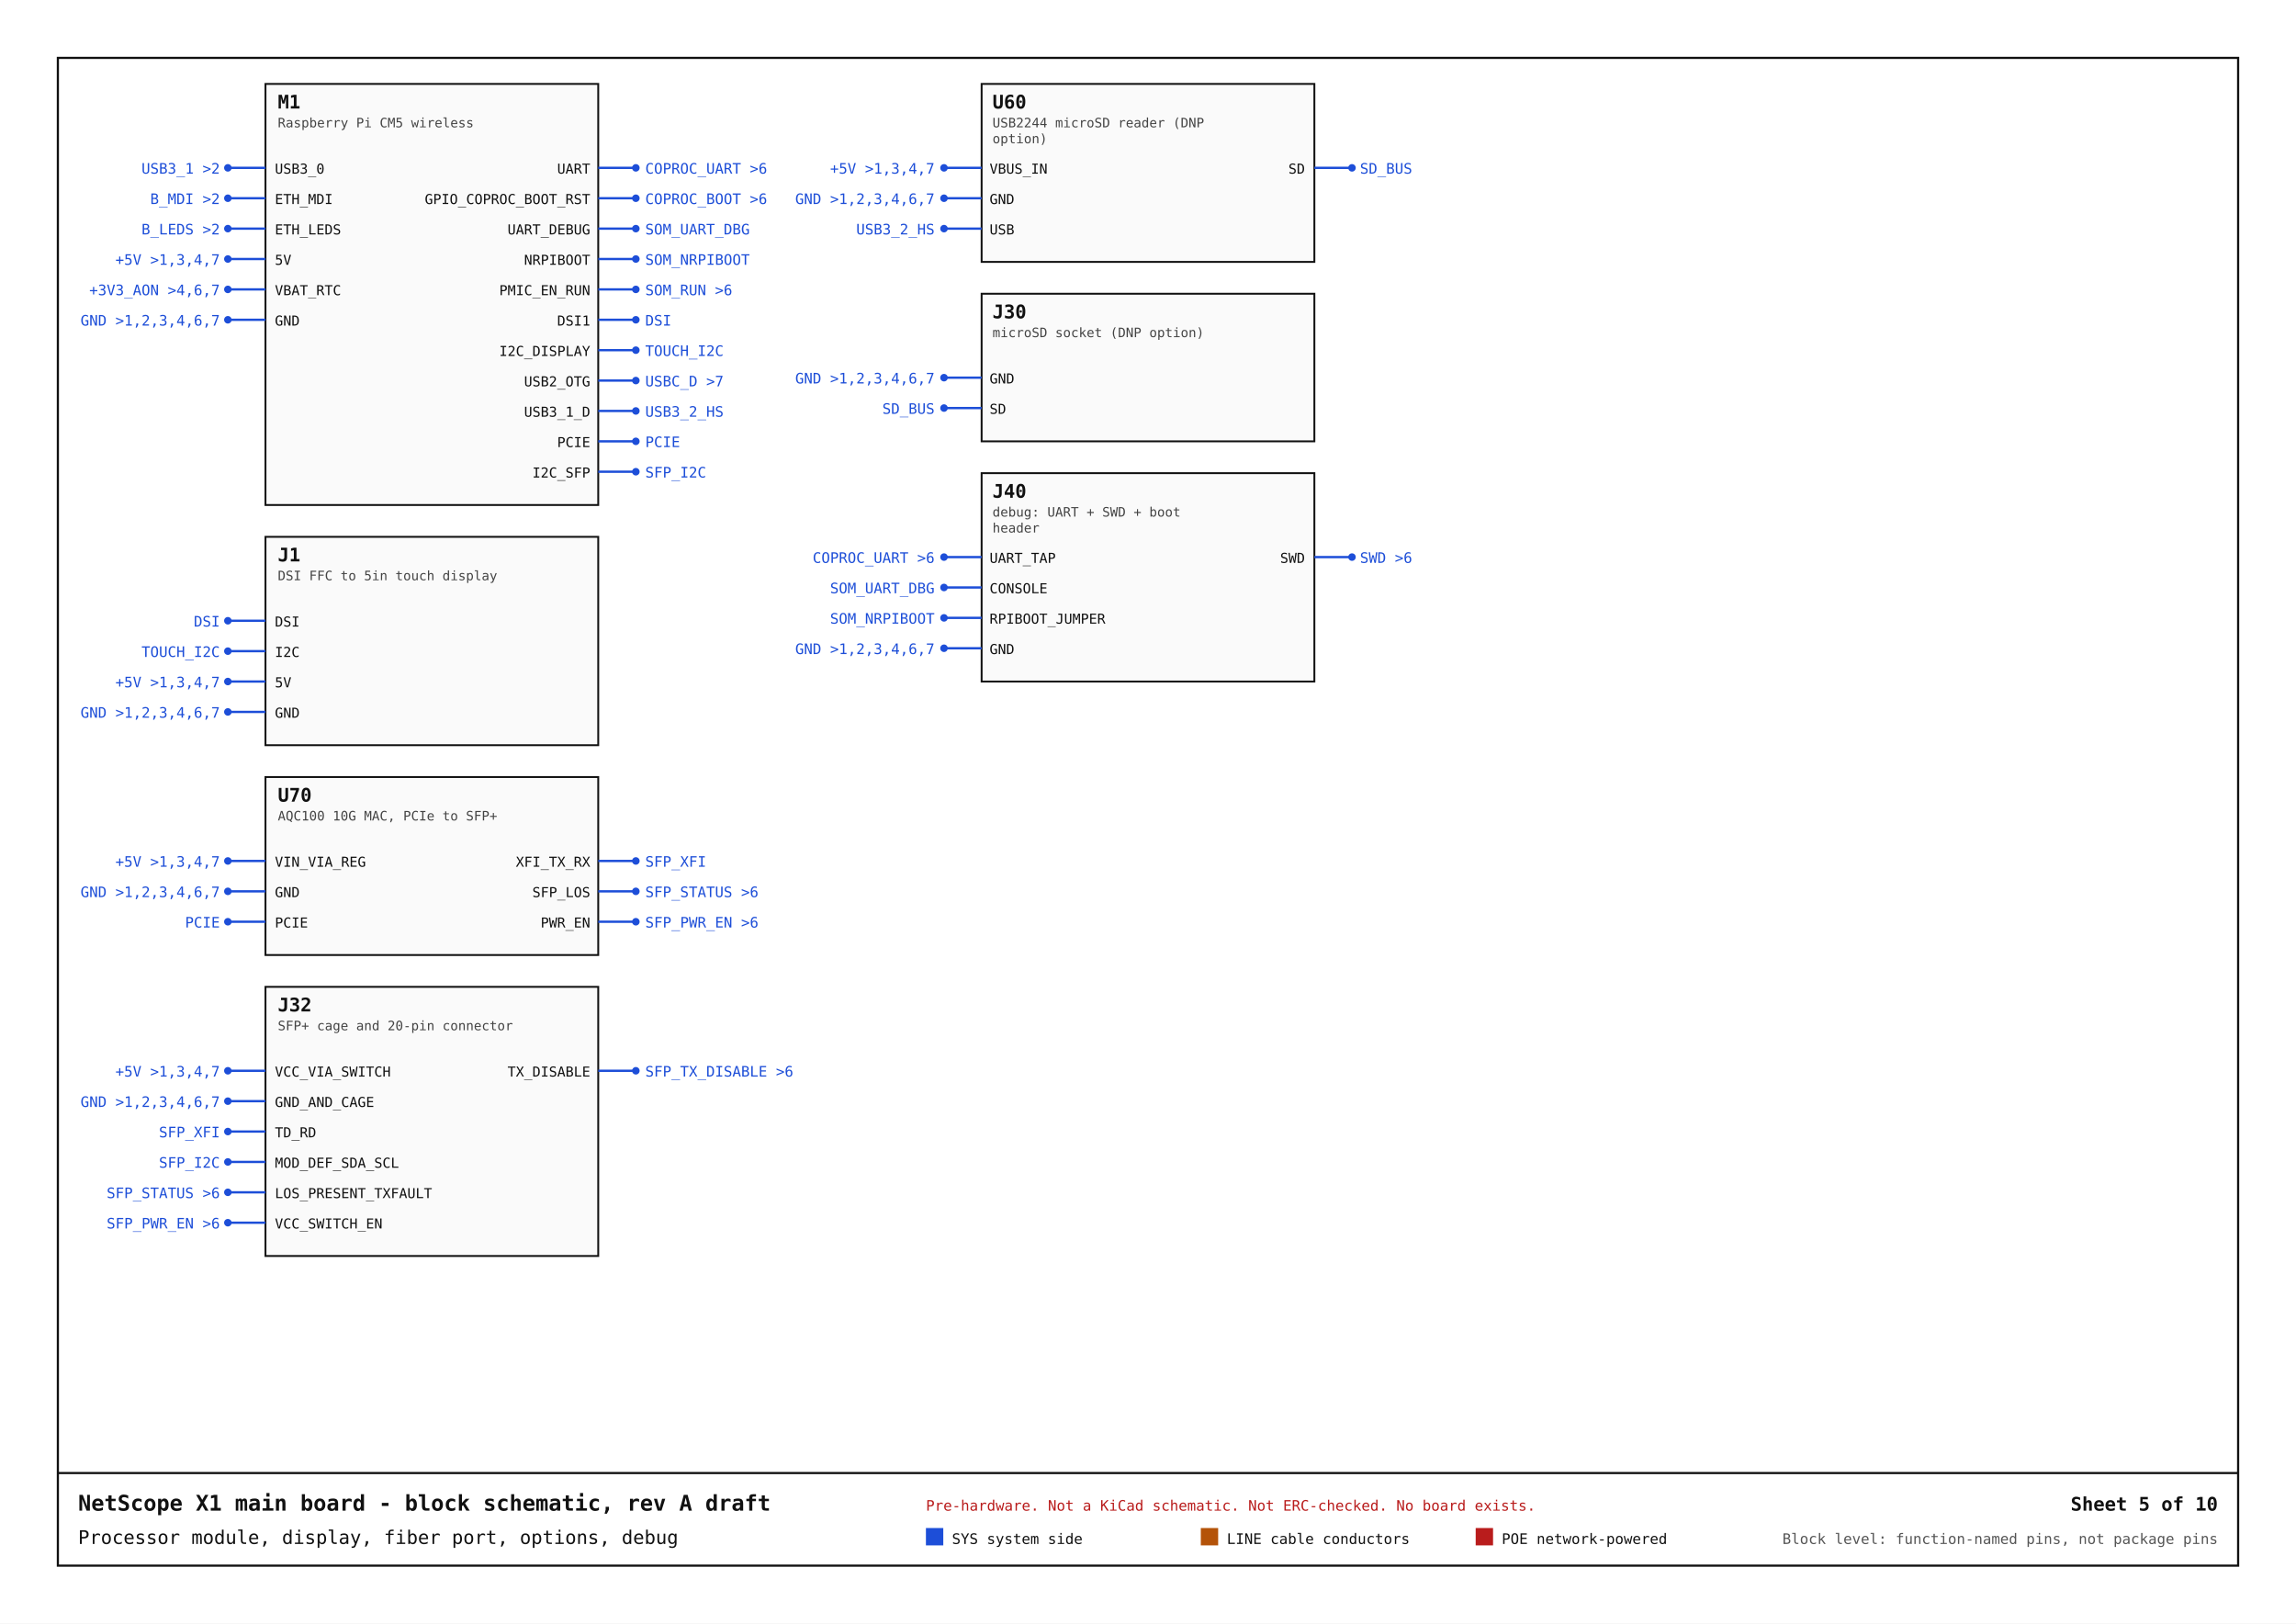
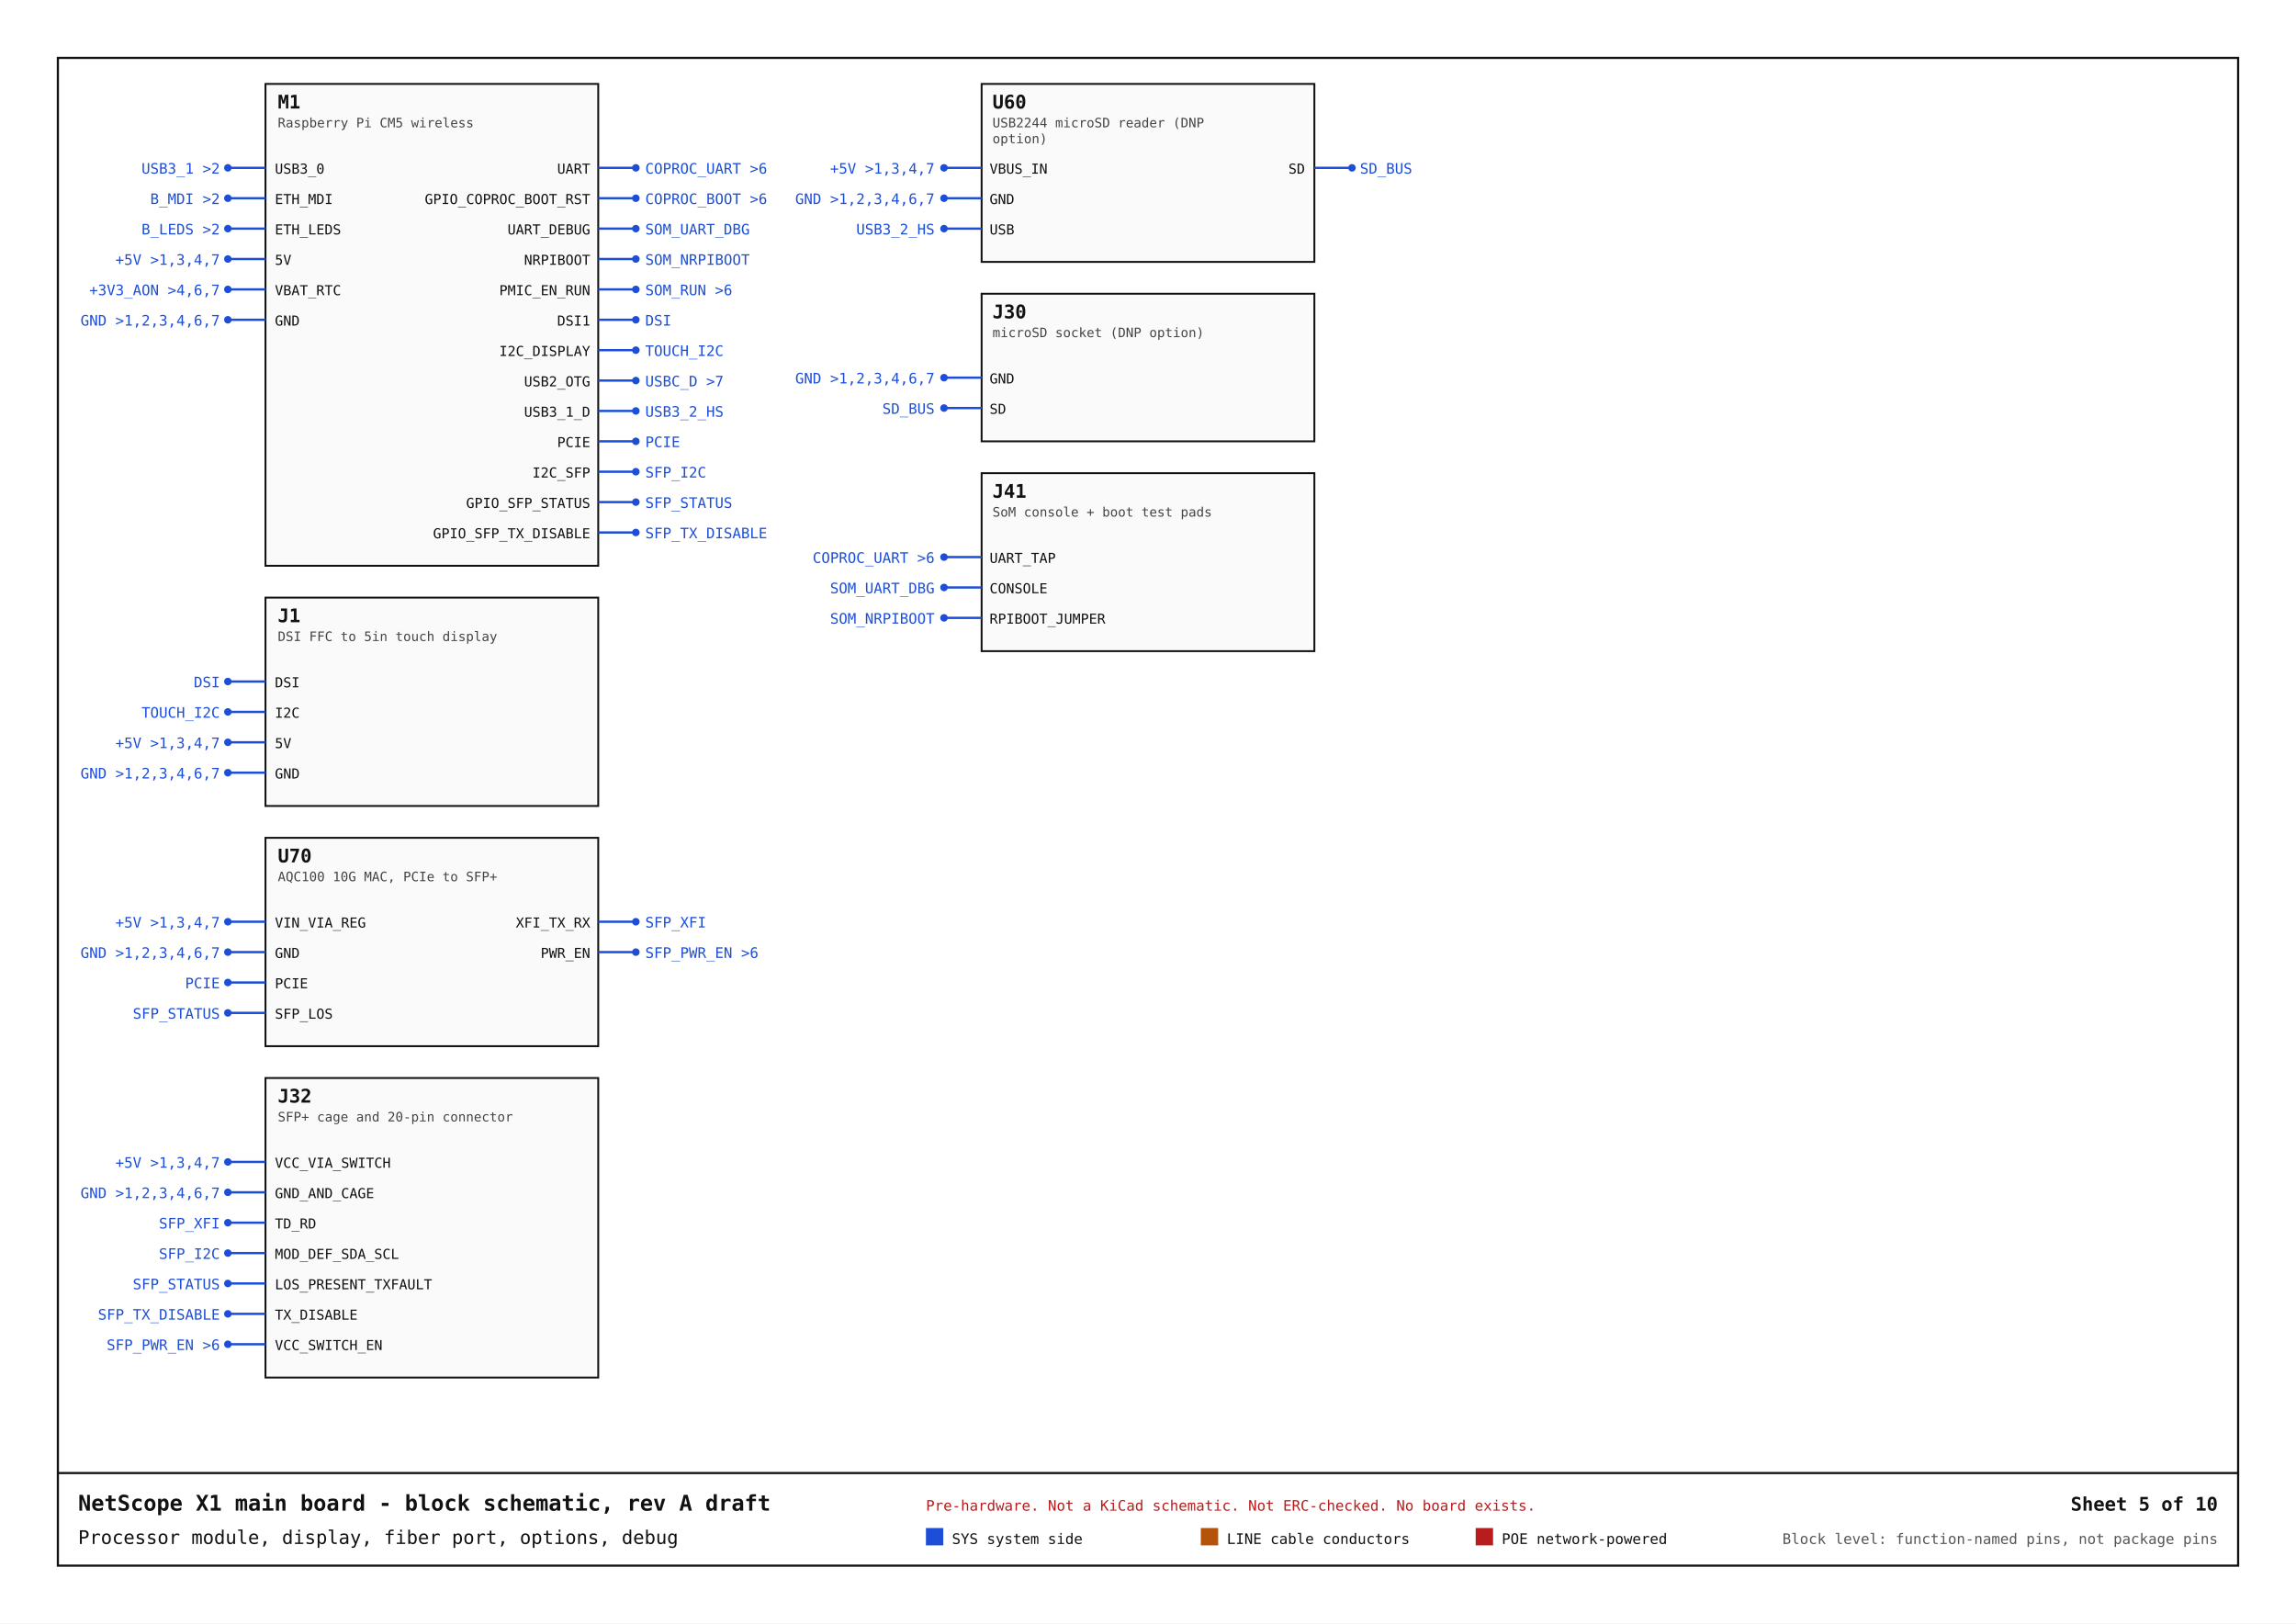
<svg xmlns="http://www.w3.org/2000/svg" viewBox="0 0 1587 1122" width="1587" height="1122">
  <rect width="1587" height="1122" fill="#fff" />
-   <rect x="183.5" y="58" width="230" height="291" fill="#fafafa" stroke="#111" stroke-width="1.3" />
+   <rect x="183.5" y="58" width="230" height="333" fill="#fafafa" stroke="#111" stroke-width="1.3" />
  <text x="192" y="75" font-size="13" fill="#111" text-anchor="start" font-weight="bold" font-family="DejaVu Sans Mono, Menlo, Consolas, monospace">M1</text>
  <text x="192" y="88" font-size="9" fill="#444" text-anchor="start" font-weight="normal" font-family="DejaVu Sans Mono, Menlo, Consolas, monospace">Raspberry Pi CM5 wireless</text>
  <line x1="157.5" y1="116" x2="183.5" y2="116" stroke="#1d4ed8" stroke-width="1.6" />
  <circle cx="157.5" cy="116" r="2.6" fill="#1d4ed8" />
  <text x="152" y="120" font-size="10" fill="#1d4ed8" text-anchor="end" font-weight="normal" font-family="DejaVu Sans Mono, Menlo, Consolas, monospace">USB3_1 &gt;2</text>
  <text x="190" y="120" font-size="9.5" fill="#111" text-anchor="start" font-weight="normal" font-family="DejaVu Sans Mono, Menlo, Consolas, monospace">USB3_0</text>
  <line x1="157.5" y1="137" x2="183.5" y2="137" stroke="#1d4ed8" stroke-width="1.6" />
  <circle cx="157.5" cy="137" r="2.6" fill="#1d4ed8" />
  <text x="152" y="141" font-size="10" fill="#1d4ed8" text-anchor="end" font-weight="normal" font-family="DejaVu Sans Mono, Menlo, Consolas, monospace">B_MDI &gt;2</text>
  <text x="190" y="141" font-size="9.5" fill="#111" text-anchor="start" font-weight="normal" font-family="DejaVu Sans Mono, Menlo, Consolas, monospace">ETH_MDI</text>
  <line x1="157.5" y1="158" x2="183.5" y2="158" stroke="#1d4ed8" stroke-width="1.6" />
  <circle cx="157.5" cy="158" r="2.6" fill="#1d4ed8" />
  <text x="152" y="162" font-size="10" fill="#1d4ed8" text-anchor="end" font-weight="normal" font-family="DejaVu Sans Mono, Menlo, Consolas, monospace">B_LEDS &gt;2</text>
  <text x="190" y="162" font-size="9.5" fill="#111" text-anchor="start" font-weight="normal" font-family="DejaVu Sans Mono, Menlo, Consolas, monospace">ETH_LEDS</text>
  <line x1="413.5" y1="116" x2="439.5" y2="116" stroke="#1d4ed8" stroke-width="1.6" />
  <circle cx="439.5" cy="116" r="2.6" fill="#1d4ed8" />
  <text x="446" y="120" font-size="10" fill="#1d4ed8" text-anchor="start" font-weight="normal" font-family="DejaVu Sans Mono, Menlo, Consolas, monospace">COPROC_UART &gt;6</text>
  <text x="408" y="120" font-size="9.5" fill="#111" text-anchor="end" font-weight="normal" font-family="DejaVu Sans Mono, Menlo, Consolas, monospace">UART</text>
  <line x1="413.5" y1="137" x2="439.5" y2="137" stroke="#1d4ed8" stroke-width="1.6" />
  <circle cx="439.5" cy="137" r="2.6" fill="#1d4ed8" />
  <text x="446" y="141" font-size="10" fill="#1d4ed8" text-anchor="start" font-weight="normal" font-family="DejaVu Sans Mono, Menlo, Consolas, monospace">COPROC_BOOT &gt;6</text>
  <text x="408" y="141" font-size="9.5" fill="#111" text-anchor="end" font-weight="normal" font-family="DejaVu Sans Mono, Menlo, Consolas, monospace">GPIO_COPROC_BOOT_RST</text>
  <line x1="413.5" y1="158" x2="439.5" y2="158" stroke="#1d4ed8" stroke-width="1.6" />
  <circle cx="439.5" cy="158" r="2.6" fill="#1d4ed8" />
  <text x="446" y="162" font-size="10" fill="#1d4ed8" text-anchor="start" font-weight="normal" font-family="DejaVu Sans Mono, Menlo, Consolas, monospace">SOM_UART_DBG</text>
  <text x="408" y="162" font-size="9.5" fill="#111" text-anchor="end" font-weight="normal" font-family="DejaVu Sans Mono, Menlo, Consolas, monospace">UART_DEBUG</text>
  <line x1="413.5" y1="179" x2="439.5" y2="179" stroke="#1d4ed8" stroke-width="1.6" />
  <circle cx="439.5" cy="179" r="2.6" fill="#1d4ed8" />
  <text x="446" y="183" font-size="10" fill="#1d4ed8" text-anchor="start" font-weight="normal" font-family="DejaVu Sans Mono, Menlo, Consolas, monospace">SOM_NRPIBOOT</text>
  <text x="408" y="183" font-size="9.5" fill="#111" text-anchor="end" font-weight="normal" font-family="DejaVu Sans Mono, Menlo, Consolas, monospace">NRPIBOOT</text>
  <line x1="413.5" y1="200" x2="439.5" y2="200" stroke="#1d4ed8" stroke-width="1.6" />
  <circle cx="439.5" cy="200" r="2.6" fill="#1d4ed8" />
  <text x="446" y="204" font-size="10" fill="#1d4ed8" text-anchor="start" font-weight="normal" font-family="DejaVu Sans Mono, Menlo, Consolas, monospace">SOM_RUN &gt;6</text>
  <text x="408" y="204" font-size="9.5" fill="#111" text-anchor="end" font-weight="normal" font-family="DejaVu Sans Mono, Menlo, Consolas, monospace">PMIC_EN_RUN</text>
  <line x1="413.5" y1="221" x2="439.5" y2="221" stroke="#1d4ed8" stroke-width="1.6" />
  <circle cx="439.5" cy="221" r="2.6" fill="#1d4ed8" />
  <text x="446" y="225" font-size="10" fill="#1d4ed8" text-anchor="start" font-weight="normal" font-family="DejaVu Sans Mono, Menlo, Consolas, monospace">DSI</text>
  <text x="408" y="225" font-size="9.5" fill="#111" text-anchor="end" font-weight="normal" font-family="DejaVu Sans Mono, Menlo, Consolas, monospace">DSI1</text>
  <line x1="413.5" y1="242" x2="439.5" y2="242" stroke="#1d4ed8" stroke-width="1.6" />
  <circle cx="439.5" cy="242" r="2.6" fill="#1d4ed8" />
  <text x="446" y="246" font-size="10" fill="#1d4ed8" text-anchor="start" font-weight="normal" font-family="DejaVu Sans Mono, Menlo, Consolas, monospace">TOUCH_I2C</text>
  <text x="408" y="246" font-size="9.5" fill="#111" text-anchor="end" font-weight="normal" font-family="DejaVu Sans Mono, Menlo, Consolas, monospace">I2C_DISPLAY</text>
  <line x1="413.5" y1="263" x2="439.5" y2="263" stroke="#1d4ed8" stroke-width="1.6" />
  <circle cx="439.5" cy="263" r="2.6" fill="#1d4ed8" />
  <text x="446" y="267" font-size="10" fill="#1d4ed8" text-anchor="start" font-weight="normal" font-family="DejaVu Sans Mono, Menlo, Consolas, monospace">USBC_D &gt;7</text>
  <text x="408" y="267" font-size="9.5" fill="#111" text-anchor="end" font-weight="normal" font-family="DejaVu Sans Mono, Menlo, Consolas, monospace">USB2_OTG</text>
  <line x1="157.5" y1="179" x2="183.5" y2="179" stroke="#1d4ed8" stroke-width="1.6" />
  <circle cx="157.5" cy="179" r="2.6" fill="#1d4ed8" />
  <text x="152" y="183" font-size="10" fill="#1d4ed8" text-anchor="end" font-weight="normal" font-family="DejaVu Sans Mono, Menlo, Consolas, monospace">+5V &gt;1,3,4,7</text>
  <text x="190" y="183" font-size="9.5" fill="#111" text-anchor="start" font-weight="normal" font-family="DejaVu Sans Mono, Menlo, Consolas, monospace">5V</text>
  <line x1="157.5" y1="200" x2="183.5" y2="200" stroke="#1d4ed8" stroke-width="1.6" />
  <circle cx="157.5" cy="200" r="2.6" fill="#1d4ed8" />
  <text x="152" y="204" font-size="10" fill="#1d4ed8" text-anchor="end" font-weight="normal" font-family="DejaVu Sans Mono, Menlo, Consolas, monospace">+3V3_AON &gt;4,6,7</text>
  <text x="190" y="204" font-size="9.5" fill="#111" text-anchor="start" font-weight="normal" font-family="DejaVu Sans Mono, Menlo, Consolas, monospace">VBAT_RTC</text>
  <line x1="157.5" y1="221" x2="183.5" y2="221" stroke="#1d4ed8" stroke-width="1.6" />
  <circle cx="157.5" cy="221" r="2.6" fill="#1d4ed8" />
  <text x="152" y="225" font-size="10" fill="#1d4ed8" text-anchor="end" font-weight="normal" font-family="DejaVu Sans Mono, Menlo, Consolas, monospace">GND &gt;1,2,3,4,6,7</text>
  <text x="190" y="225" font-size="9.5" fill="#111" text-anchor="start" font-weight="normal" font-family="DejaVu Sans Mono, Menlo, Consolas, monospace">GND</text>
  <line x1="413.5" y1="284" x2="439.5" y2="284" stroke="#1d4ed8" stroke-width="1.6" />
  <circle cx="439.5" cy="284" r="2.6" fill="#1d4ed8" />
  <text x="446" y="288" font-size="10" fill="#1d4ed8" text-anchor="start" font-weight="normal" font-family="DejaVu Sans Mono, Menlo, Consolas, monospace">USB3_2_HS</text>
  <text x="408" y="288" font-size="9.5" fill="#111" text-anchor="end" font-weight="normal" font-family="DejaVu Sans Mono, Menlo, Consolas, monospace">USB3_1_D</text>
  <line x1="413.5" y1="305" x2="439.5" y2="305" stroke="#1d4ed8" stroke-width="1.6" />
  <circle cx="439.5" cy="305" r="2.6" fill="#1d4ed8" />
  <text x="446" y="309" font-size="10" fill="#1d4ed8" text-anchor="start" font-weight="normal" font-family="DejaVu Sans Mono, Menlo, Consolas, monospace">PCIE</text>
  <text x="408" y="309" font-size="9.5" fill="#111" text-anchor="end" font-weight="normal" font-family="DejaVu Sans Mono, Menlo, Consolas, monospace">PCIE</text>
  <line x1="413.5" y1="326" x2="439.5" y2="326" stroke="#1d4ed8" stroke-width="1.6" />
  <circle cx="439.5" cy="326" r="2.6" fill="#1d4ed8" />
  <text x="446" y="330" font-size="10" fill="#1d4ed8" text-anchor="start" font-weight="normal" font-family="DejaVu Sans Mono, Menlo, Consolas, monospace">SFP_I2C</text>
  <text x="408" y="330" font-size="9.5" fill="#111" text-anchor="end" font-weight="normal" font-family="DejaVu Sans Mono, Menlo, Consolas, monospace">I2C_SFP</text>
-   <rect x="183.5" y="371" width="230" height="144" fill="#fafafa" stroke="#111" stroke-width="1.3" />
-   <text x="192" y="388" font-size="13" fill="#111" text-anchor="start" font-weight="bold" font-family="DejaVu Sans Mono, Menlo, Consolas, monospace">J1</text>
-   <text x="192" y="401" font-size="9" fill="#444" text-anchor="start" font-weight="normal" font-family="DejaVu Sans Mono, Menlo, Consolas, monospace">DSI FFC to 5in touch display</text>
-   <line x1="157.5" y1="429" x2="183.5" y2="429" stroke="#1d4ed8" stroke-width="1.6" />
-   <circle cx="157.5" cy="429" r="2.6" fill="#1d4ed8" />
-   <text x="152" y="433" font-size="10" fill="#1d4ed8" text-anchor="end" font-weight="normal" font-family="DejaVu Sans Mono, Menlo, Consolas, monospace">DSI</text>
-   <text x="190" y="433" font-size="9.5" fill="#111" text-anchor="start" font-weight="normal" font-family="DejaVu Sans Mono, Menlo, Consolas, monospace">DSI</text>
-   <line x1="157.5" y1="450" x2="183.5" y2="450" stroke="#1d4ed8" stroke-width="1.6" />
-   <circle cx="157.5" cy="450" r="2.6" fill="#1d4ed8" />
-   <text x="152" y="454" font-size="10" fill="#1d4ed8" text-anchor="end" font-weight="normal" font-family="DejaVu Sans Mono, Menlo, Consolas, monospace">TOUCH_I2C</text>
-   <text x="190" y="454" font-size="9.5" fill="#111" text-anchor="start" font-weight="normal" font-family="DejaVu Sans Mono, Menlo, Consolas, monospace">I2C</text>
+   <line x1="413.5" y1="347" x2="439.5" y2="347" stroke="#1d4ed8" stroke-width="1.6" />
+   <circle cx="439.5" cy="347" r="2.6" fill="#1d4ed8" />
+   <text x="446" y="351" font-size="10" fill="#1d4ed8" text-anchor="start" font-weight="normal" font-family="DejaVu Sans Mono, Menlo, Consolas, monospace">SFP_STATUS</text>
+   <text x="408" y="351" font-size="9.5" fill="#111" text-anchor="end" font-weight="normal" font-family="DejaVu Sans Mono, Menlo, Consolas, monospace">GPIO_SFP_STATUS</text>
+   <line x1="413.5" y1="368" x2="439.5" y2="368" stroke="#1d4ed8" stroke-width="1.6" />
+   <circle cx="439.5" cy="368" r="2.6" fill="#1d4ed8" />
+   <text x="446" y="372" font-size="10" fill="#1d4ed8" text-anchor="start" font-weight="normal" font-family="DejaVu Sans Mono, Menlo, Consolas, monospace">SFP_TX_DISABLE</text>
+   <text x="408" y="372" font-size="9.5" fill="#111" text-anchor="end" font-weight="normal" font-family="DejaVu Sans Mono, Menlo, Consolas, monospace">GPIO_SFP_TX_DISABLE</text>
+   <rect x="183.5" y="413" width="230" height="144" fill="#fafafa" stroke="#111" stroke-width="1.3" />
+   <text x="192" y="430" font-size="13" fill="#111" text-anchor="start" font-weight="bold" font-family="DejaVu Sans Mono, Menlo, Consolas, monospace">J1</text>
+   <text x="192" y="443" font-size="9" fill="#444" text-anchor="start" font-weight="normal" font-family="DejaVu Sans Mono, Menlo, Consolas, monospace">DSI FFC to 5in touch display</text>
  <line x1="157.5" y1="471" x2="183.5" y2="471" stroke="#1d4ed8" stroke-width="1.6" />
  <circle cx="157.5" cy="471" r="2.6" fill="#1d4ed8" />
-   <text x="152" y="475" font-size="10" fill="#1d4ed8" text-anchor="end" font-weight="normal" font-family="DejaVu Sans Mono, Menlo, Consolas, monospace">+5V &gt;1,3,4,7</text>
-   <text x="190" y="475" font-size="9.5" fill="#111" text-anchor="start" font-weight="normal" font-family="DejaVu Sans Mono, Menlo, Consolas, monospace">5V</text>
+   <text x="152" y="475" font-size="10" fill="#1d4ed8" text-anchor="end" font-weight="normal" font-family="DejaVu Sans Mono, Menlo, Consolas, monospace">DSI</text>
+   <text x="190" y="475" font-size="9.5" fill="#111" text-anchor="start" font-weight="normal" font-family="DejaVu Sans Mono, Menlo, Consolas, monospace">DSI</text>
  <line x1="157.5" y1="492" x2="183.5" y2="492" stroke="#1d4ed8" stroke-width="1.6" />
  <circle cx="157.5" cy="492" r="2.6" fill="#1d4ed8" />
-   <text x="152" y="496" font-size="10" fill="#1d4ed8" text-anchor="end" font-weight="normal" font-family="DejaVu Sans Mono, Menlo, Consolas, monospace">GND &gt;1,2,3,4,6,7</text>
-   <text x="190" y="496" font-size="9.5" fill="#111" text-anchor="start" font-weight="normal" font-family="DejaVu Sans Mono, Menlo, Consolas, monospace">GND</text>
-   <rect x="183.5" y="537" width="230" height="123" fill="#fafafa" stroke="#111" stroke-width="1.3" />
-   <text x="192" y="554" font-size="13" fill="#111" text-anchor="start" font-weight="bold" font-family="DejaVu Sans Mono, Menlo, Consolas, monospace">U70</text>
-   <text x="192" y="567" font-size="9" fill="#444" text-anchor="start" font-weight="normal" font-family="DejaVu Sans Mono, Menlo, Consolas, monospace">AQC100 10G MAC, PCIe to SFP+</text>
-   <line x1="157.5" y1="595" x2="183.5" y2="595" stroke="#1d4ed8" stroke-width="1.6" />
-   <circle cx="157.5" cy="595" r="2.6" fill="#1d4ed8" />
-   <text x="152" y="599" font-size="10" fill="#1d4ed8" text-anchor="end" font-weight="normal" font-family="DejaVu Sans Mono, Menlo, Consolas, monospace">+5V &gt;1,3,4,7</text>
-   <text x="190" y="599" font-size="9.5" fill="#111" text-anchor="start" font-weight="normal" font-family="DejaVu Sans Mono, Menlo, Consolas, monospace">VIN_VIA_REG</text>
-   <line x1="157.5" y1="616" x2="183.5" y2="616" stroke="#1d4ed8" stroke-width="1.6" />
-   <circle cx="157.5" cy="616" r="2.6" fill="#1d4ed8" />
-   <text x="152" y="620" font-size="10" fill="#1d4ed8" text-anchor="end" font-weight="normal" font-family="DejaVu Sans Mono, Menlo, Consolas, monospace">GND &gt;1,2,3,4,6,7</text>
-   <text x="190" y="620" font-size="9.5" fill="#111" text-anchor="start" font-weight="normal" font-family="DejaVu Sans Mono, Menlo, Consolas, monospace">GND</text>
+   <text x="152" y="496" font-size="10" fill="#1d4ed8" text-anchor="end" font-weight="normal" font-family="DejaVu Sans Mono, Menlo, Consolas, monospace">TOUCH_I2C</text>
+   <text x="190" y="496" font-size="9.5" fill="#111" text-anchor="start" font-weight="normal" font-family="DejaVu Sans Mono, Menlo, Consolas, monospace">I2C</text>
+   <line x1="157.5" y1="513" x2="183.5" y2="513" stroke="#1d4ed8" stroke-width="1.6" />
+   <circle cx="157.5" cy="513" r="2.6" fill="#1d4ed8" />
+   <text x="152" y="517" font-size="10" fill="#1d4ed8" text-anchor="end" font-weight="normal" font-family="DejaVu Sans Mono, Menlo, Consolas, monospace">+5V &gt;1,3,4,7</text>
+   <text x="190" y="517" font-size="9.5" fill="#111" text-anchor="start" font-weight="normal" font-family="DejaVu Sans Mono, Menlo, Consolas, monospace">5V</text>
+   <line x1="157.5" y1="534" x2="183.5" y2="534" stroke="#1d4ed8" stroke-width="1.6" />
+   <circle cx="157.5" cy="534" r="2.6" fill="#1d4ed8" />
+   <text x="152" y="538" font-size="10" fill="#1d4ed8" text-anchor="end" font-weight="normal" font-family="DejaVu Sans Mono, Menlo, Consolas, monospace">GND &gt;1,2,3,4,6,7</text>
+   <text x="190" y="538" font-size="9.5" fill="#111" text-anchor="start" font-weight="normal" font-family="DejaVu Sans Mono, Menlo, Consolas, monospace">GND</text>
+   <rect x="183.5" y="579" width="230" height="144" fill="#fafafa" stroke="#111" stroke-width="1.3" />
+   <text x="192" y="596" font-size="13" fill="#111" text-anchor="start" font-weight="bold" font-family="DejaVu Sans Mono, Menlo, Consolas, monospace">U70</text>
+   <text x="192" y="609" font-size="9" fill="#444" text-anchor="start" font-weight="normal" font-family="DejaVu Sans Mono, Menlo, Consolas, monospace">AQC100 10G MAC, PCIe to SFP+</text>
  <line x1="157.5" y1="637" x2="183.5" y2="637" stroke="#1d4ed8" stroke-width="1.6" />
  <circle cx="157.5" cy="637" r="2.6" fill="#1d4ed8" />
-   <text x="152" y="641" font-size="10" fill="#1d4ed8" text-anchor="end" font-weight="normal" font-family="DejaVu Sans Mono, Menlo, Consolas, monospace">PCIE</text>
-   <text x="190" y="641" font-size="9.5" fill="#111" text-anchor="start" font-weight="normal" font-family="DejaVu Sans Mono, Menlo, Consolas, monospace">PCIE</text>
-   <line x1="413.5" y1="595" x2="439.5" y2="595" stroke="#1d4ed8" stroke-width="1.6" />
-   <circle cx="439.5" cy="595" r="2.6" fill="#1d4ed8" />
-   <text x="446" y="599" font-size="10" fill="#1d4ed8" text-anchor="start" font-weight="normal" font-family="DejaVu Sans Mono, Menlo, Consolas, monospace">SFP_XFI</text>
-   <text x="408" y="599" font-size="9.5" fill="#111" text-anchor="end" font-weight="normal" font-family="DejaVu Sans Mono, Menlo, Consolas, monospace">XFI_TX_RX</text>
-   <line x1="413.5" y1="616" x2="439.5" y2="616" stroke="#1d4ed8" stroke-width="1.6" />
-   <circle cx="439.5" cy="616" r="2.6" fill="#1d4ed8" />
-   <text x="446" y="620" font-size="10" fill="#1d4ed8" text-anchor="start" font-weight="normal" font-family="DejaVu Sans Mono, Menlo, Consolas, monospace">SFP_STATUS &gt;6</text>
-   <text x="408" y="620" font-size="9.5" fill="#111" text-anchor="end" font-weight="normal" font-family="DejaVu Sans Mono, Menlo, Consolas, monospace">SFP_LOS</text>
+   <text x="152" y="641" font-size="10" fill="#1d4ed8" text-anchor="end" font-weight="normal" font-family="DejaVu Sans Mono, Menlo, Consolas, monospace">+5V &gt;1,3,4,7</text>
+   <text x="190" y="641" font-size="9.5" fill="#111" text-anchor="start" font-weight="normal" font-family="DejaVu Sans Mono, Menlo, Consolas, monospace">VIN_VIA_REG</text>
+   <line x1="157.5" y1="658" x2="183.5" y2="658" stroke="#1d4ed8" stroke-width="1.6" />
+   <circle cx="157.5" cy="658" r="2.6" fill="#1d4ed8" />
+   <text x="152" y="662" font-size="10" fill="#1d4ed8" text-anchor="end" font-weight="normal" font-family="DejaVu Sans Mono, Menlo, Consolas, monospace">GND &gt;1,2,3,4,6,7</text>
+   <text x="190" y="662" font-size="9.5" fill="#111" text-anchor="start" font-weight="normal" font-family="DejaVu Sans Mono, Menlo, Consolas, monospace">GND</text>
+   <line x1="157.5" y1="679" x2="183.5" y2="679" stroke="#1d4ed8" stroke-width="1.6" />
+   <circle cx="157.5" cy="679" r="2.6" fill="#1d4ed8" />
+   <text x="152" y="683" font-size="10" fill="#1d4ed8" text-anchor="end" font-weight="normal" font-family="DejaVu Sans Mono, Menlo, Consolas, monospace">PCIE</text>
+   <text x="190" y="683" font-size="9.5" fill="#111" text-anchor="start" font-weight="normal" font-family="DejaVu Sans Mono, Menlo, Consolas, monospace">PCIE</text>
  <line x1="413.5" y1="637" x2="439.5" y2="637" stroke="#1d4ed8" stroke-width="1.6" />
  <circle cx="439.5" cy="637" r="2.6" fill="#1d4ed8" />
-   <text x="446" y="641" font-size="10" fill="#1d4ed8" text-anchor="start" font-weight="normal" font-family="DejaVu Sans Mono, Menlo, Consolas, monospace">SFP_PWR_EN &gt;6</text>
-   <text x="408" y="641" font-size="9.5" fill="#111" text-anchor="end" font-weight="normal" font-family="DejaVu Sans Mono, Menlo, Consolas, monospace">PWR_EN</text>
-   <rect x="183.5" y="682" width="230" height="186" fill="#fafafa" stroke="#111" stroke-width="1.3" />
-   <text x="192" y="699" font-size="13" fill="#111" text-anchor="start" font-weight="bold" font-family="DejaVu Sans Mono, Menlo, Consolas, monospace">J32</text>
-   <text x="192" y="712" font-size="9" fill="#444" text-anchor="start" font-weight="normal" font-family="DejaVu Sans Mono, Menlo, Consolas, monospace">SFP+ cage and 20-pin connector</text>
-   <line x1="157.5" y1="740" x2="183.5" y2="740" stroke="#1d4ed8" stroke-width="1.6" />
-   <circle cx="157.5" cy="740" r="2.6" fill="#1d4ed8" />
-   <text x="152" y="744" font-size="10" fill="#1d4ed8" text-anchor="end" font-weight="normal" font-family="DejaVu Sans Mono, Menlo, Consolas, monospace">+5V &gt;1,3,4,7</text>
-   <text x="190" y="744" font-size="9.5" fill="#111" text-anchor="start" font-weight="normal" font-family="DejaVu Sans Mono, Menlo, Consolas, monospace">VCC_VIA_SWITCH</text>
-   <line x1="157.5" y1="761" x2="183.5" y2="761" stroke="#1d4ed8" stroke-width="1.6" />
-   <circle cx="157.5" cy="761" r="2.6" fill="#1d4ed8" />
-   <text x="152" y="765" font-size="10" fill="#1d4ed8" text-anchor="end" font-weight="normal" font-family="DejaVu Sans Mono, Menlo, Consolas, monospace">GND &gt;1,2,3,4,6,7</text>
-   <text x="190" y="765" font-size="9.5" fill="#111" text-anchor="start" font-weight="normal" font-family="DejaVu Sans Mono, Menlo, Consolas, monospace">GND_AND_CAGE</text>
-   <line x1="157.5" y1="782" x2="183.5" y2="782" stroke="#1d4ed8" stroke-width="1.6" />
-   <circle cx="157.5" cy="782" r="2.6" fill="#1d4ed8" />
-   <text x="152" y="786" font-size="10" fill="#1d4ed8" text-anchor="end" font-weight="normal" font-family="DejaVu Sans Mono, Menlo, Consolas, monospace">SFP_XFI</text>
-   <text x="190" y="786" font-size="9.5" fill="#111" text-anchor="start" font-weight="normal" font-family="DejaVu Sans Mono, Menlo, Consolas, monospace">TD_RD</text>
+   <text x="446" y="641" font-size="10" fill="#1d4ed8" text-anchor="start" font-weight="normal" font-family="DejaVu Sans Mono, Menlo, Consolas, monospace">SFP_XFI</text>
+   <text x="408" y="641" font-size="9.5" fill="#111" text-anchor="end" font-weight="normal" font-family="DejaVu Sans Mono, Menlo, Consolas, monospace">XFI_TX_RX</text>
+   <line x1="157.5" y1="700" x2="183.5" y2="700" stroke="#1d4ed8" stroke-width="1.6" />
+   <circle cx="157.5" cy="700" r="2.6" fill="#1d4ed8" />
+   <text x="152" y="704" font-size="10" fill="#1d4ed8" text-anchor="end" font-weight="normal" font-family="DejaVu Sans Mono, Menlo, Consolas, monospace">SFP_STATUS</text>
+   <text x="190" y="704" font-size="9.5" fill="#111" text-anchor="start" font-weight="normal" font-family="DejaVu Sans Mono, Menlo, Consolas, monospace">SFP_LOS</text>
+   <line x1="413.5" y1="658" x2="439.5" y2="658" stroke="#1d4ed8" stroke-width="1.6" />
+   <circle cx="439.5" cy="658" r="2.6" fill="#1d4ed8" />
+   <text x="446" y="662" font-size="10" fill="#1d4ed8" text-anchor="start" font-weight="normal" font-family="DejaVu Sans Mono, Menlo, Consolas, monospace">SFP_PWR_EN &gt;6</text>
+   <text x="408" y="662" font-size="9.5" fill="#111" text-anchor="end" font-weight="normal" font-family="DejaVu Sans Mono, Menlo, Consolas, monospace">PWR_EN</text>
+   <rect x="183.5" y="745" width="230" height="207" fill="#fafafa" stroke="#111" stroke-width="1.3" />
+   <text x="192" y="762" font-size="13" fill="#111" text-anchor="start" font-weight="bold" font-family="DejaVu Sans Mono, Menlo, Consolas, monospace">J32</text>
+   <text x="192" y="775" font-size="9" fill="#444" text-anchor="start" font-weight="normal" font-family="DejaVu Sans Mono, Menlo, Consolas, monospace">SFP+ cage and 20-pin connector</text>
  <line x1="157.5" y1="803" x2="183.5" y2="803" stroke="#1d4ed8" stroke-width="1.6" />
  <circle cx="157.5" cy="803" r="2.6" fill="#1d4ed8" />
-   <text x="152" y="807" font-size="10" fill="#1d4ed8" text-anchor="end" font-weight="normal" font-family="DejaVu Sans Mono, Menlo, Consolas, monospace">SFP_I2C</text>
-   <text x="190" y="807" font-size="9.5" fill="#111" text-anchor="start" font-weight="normal" font-family="DejaVu Sans Mono, Menlo, Consolas, monospace">MOD_DEF_SDA_SCL</text>
+   <text x="152" y="807" font-size="10" fill="#1d4ed8" text-anchor="end" font-weight="normal" font-family="DejaVu Sans Mono, Menlo, Consolas, monospace">+5V &gt;1,3,4,7</text>
+   <text x="190" y="807" font-size="9.5" fill="#111" text-anchor="start" font-weight="normal" font-family="DejaVu Sans Mono, Menlo, Consolas, monospace">VCC_VIA_SWITCH</text>
  <line x1="157.5" y1="824" x2="183.5" y2="824" stroke="#1d4ed8" stroke-width="1.6" />
  <circle cx="157.5" cy="824" r="2.6" fill="#1d4ed8" />
-   <text x="152" y="828" font-size="10" fill="#1d4ed8" text-anchor="end" font-weight="normal" font-family="DejaVu Sans Mono, Menlo, Consolas, monospace">SFP_STATUS &gt;6</text>
-   <text x="190" y="828" font-size="9.5" fill="#111" text-anchor="start" font-weight="normal" font-family="DejaVu Sans Mono, Menlo, Consolas, monospace">LOS_PRESENT_TXFAULT</text>
-   <line x1="413.5" y1="740" x2="439.5" y2="740" stroke="#1d4ed8" stroke-width="1.6" />
-   <circle cx="439.5" cy="740" r="2.6" fill="#1d4ed8" />
-   <text x="446" y="744" font-size="10" fill="#1d4ed8" text-anchor="start" font-weight="normal" font-family="DejaVu Sans Mono, Menlo, Consolas, monospace">SFP_TX_DISABLE &gt;6</text>
-   <text x="408" y="744" font-size="9.5" fill="#111" text-anchor="end" font-weight="normal" font-family="DejaVu Sans Mono, Menlo, Consolas, monospace">TX_DISABLE</text>
+   <text x="152" y="828" font-size="10" fill="#1d4ed8" text-anchor="end" font-weight="normal" font-family="DejaVu Sans Mono, Menlo, Consolas, monospace">GND &gt;1,2,3,4,6,7</text>
+   <text x="190" y="828" font-size="9.5" fill="#111" text-anchor="start" font-weight="normal" font-family="DejaVu Sans Mono, Menlo, Consolas, monospace">GND_AND_CAGE</text>
  <line x1="157.5" y1="845" x2="183.5" y2="845" stroke="#1d4ed8" stroke-width="1.6" />
  <circle cx="157.5" cy="845" r="2.6" fill="#1d4ed8" />
-   <text x="152" y="849" font-size="10" fill="#1d4ed8" text-anchor="end" font-weight="normal" font-family="DejaVu Sans Mono, Menlo, Consolas, monospace">SFP_PWR_EN &gt;6</text>
-   <text x="190" y="849" font-size="9.5" fill="#111" text-anchor="start" font-weight="normal" font-family="DejaVu Sans Mono, Menlo, Consolas, monospace">VCC_SWITCH_EN</text>
+   <text x="152" y="849" font-size="10" fill="#1d4ed8" text-anchor="end" font-weight="normal" font-family="DejaVu Sans Mono, Menlo, Consolas, monospace">SFP_XFI</text>
+   <text x="190" y="849" font-size="9.5" fill="#111" text-anchor="start" font-weight="normal" font-family="DejaVu Sans Mono, Menlo, Consolas, monospace">TD_RD</text>
+   <line x1="157.5" y1="866" x2="183.5" y2="866" stroke="#1d4ed8" stroke-width="1.6" />
+   <circle cx="157.5" cy="866" r="2.6" fill="#1d4ed8" />
+   <text x="152" y="870" font-size="10" fill="#1d4ed8" text-anchor="end" font-weight="normal" font-family="DejaVu Sans Mono, Menlo, Consolas, monospace">SFP_I2C</text>
+   <text x="190" y="870" font-size="9.5" fill="#111" text-anchor="start" font-weight="normal" font-family="DejaVu Sans Mono, Menlo, Consolas, monospace">MOD_DEF_SDA_SCL</text>
+   <line x1="157.5" y1="887" x2="183.5" y2="887" stroke="#1d4ed8" stroke-width="1.6" />
+   <circle cx="157.5" cy="887" r="2.6" fill="#1d4ed8" />
+   <text x="152" y="891" font-size="10" fill="#1d4ed8" text-anchor="end" font-weight="normal" font-family="DejaVu Sans Mono, Menlo, Consolas, monospace">SFP_STATUS</text>
+   <text x="190" y="891" font-size="9.5" fill="#111" text-anchor="start" font-weight="normal" font-family="DejaVu Sans Mono, Menlo, Consolas, monospace">LOS_PRESENT_TXFAULT</text>
+   <line x1="157.5" y1="908" x2="183.5" y2="908" stroke="#1d4ed8" stroke-width="1.6" />
+   <circle cx="157.5" cy="908" r="2.6" fill="#1d4ed8" />
+   <text x="152" y="912" font-size="10" fill="#1d4ed8" text-anchor="end" font-weight="normal" font-family="DejaVu Sans Mono, Menlo, Consolas, monospace">SFP_TX_DISABLE</text>
+   <text x="190" y="912" font-size="9.5" fill="#111" text-anchor="start" font-weight="normal" font-family="DejaVu Sans Mono, Menlo, Consolas, monospace">TX_DISABLE</text>
+   <line x1="157.5" y1="929" x2="183.5" y2="929" stroke="#1d4ed8" stroke-width="1.6" />
+   <circle cx="157.5" cy="929" r="2.6" fill="#1d4ed8" />
+   <text x="152" y="933" font-size="10" fill="#1d4ed8" text-anchor="end" font-weight="normal" font-family="DejaVu Sans Mono, Menlo, Consolas, monospace">SFP_PWR_EN &gt;6</text>
+   <text x="190" y="933" font-size="9.5" fill="#111" text-anchor="start" font-weight="normal" font-family="DejaVu Sans Mono, Menlo, Consolas, monospace">VCC_SWITCH_EN</text>
  <rect x="678.5" y="58" width="230" height="123" fill="#fafafa" stroke="#111" stroke-width="1.3" />
  <text x="686" y="75" font-size="13" fill="#111" text-anchor="start" font-weight="bold" font-family="DejaVu Sans Mono, Menlo, Consolas, monospace">U60</text>
  <text x="686" y="88" font-size="9" fill="#444" text-anchor="start" font-weight="normal" font-family="DejaVu Sans Mono, Menlo, Consolas, monospace">USB2244 microSD reader (DNP</text>
  <text x="686" y="99" font-size="9" fill="#444" text-anchor="start" font-weight="normal" font-family="DejaVu Sans Mono, Menlo, Consolas, monospace">option)</text>
  <line x1="652.5" y1="116" x2="678.5" y2="116" stroke="#1d4ed8" stroke-width="1.6" />
  <circle cx="652.5" cy="116" r="2.6" fill="#1d4ed8" />
  <text x="646" y="120" font-size="10" fill="#1d4ed8" text-anchor="end" font-weight="normal" font-family="DejaVu Sans Mono, Menlo, Consolas, monospace">+5V &gt;1,3,4,7</text>
  <text x="684" y="120" font-size="9.5" fill="#111" text-anchor="start" font-weight="normal" font-family="DejaVu Sans Mono, Menlo, Consolas, monospace">VBUS_IN</text>
  <line x1="652.5" y1="137" x2="678.5" y2="137" stroke="#1d4ed8" stroke-width="1.6" />
  <circle cx="652.5" cy="137" r="2.6" fill="#1d4ed8" />
  <text x="646" y="141" font-size="10" fill="#1d4ed8" text-anchor="end" font-weight="normal" font-family="DejaVu Sans Mono, Menlo, Consolas, monospace">GND &gt;1,2,3,4,6,7</text>
  <text x="684" y="141" font-size="9.5" fill="#111" text-anchor="start" font-weight="normal" font-family="DejaVu Sans Mono, Menlo, Consolas, monospace">GND</text>
  <line x1="652.5" y1="158" x2="678.5" y2="158" stroke="#1d4ed8" stroke-width="1.6" />
  <circle cx="652.5" cy="158" r="2.6" fill="#1d4ed8" />
  <text x="646" y="162" font-size="10" fill="#1d4ed8" text-anchor="end" font-weight="normal" font-family="DejaVu Sans Mono, Menlo, Consolas, monospace">USB3_2_HS</text>
  <text x="684" y="162" font-size="9.5" fill="#111" text-anchor="start" font-weight="normal" font-family="DejaVu Sans Mono, Menlo, Consolas, monospace">USB</text>
  <line x1="908.5" y1="116" x2="934.5" y2="116" stroke="#1d4ed8" stroke-width="1.6" />
  <circle cx="934.5" cy="116" r="2.6" fill="#1d4ed8" />
  <text x="940" y="120" font-size="10" fill="#1d4ed8" text-anchor="start" font-weight="normal" font-family="DejaVu Sans Mono, Menlo, Consolas, monospace">SD_BUS</text>
  <text x="902" y="120" font-size="9.5" fill="#111" text-anchor="end" font-weight="normal" font-family="DejaVu Sans Mono, Menlo, Consolas, monospace">SD</text>
  <rect x="678.5" y="203" width="230" height="102" fill="#fafafa" stroke="#111" stroke-width="1.3" />
  <text x="686" y="220" font-size="13" fill="#111" text-anchor="start" font-weight="bold" font-family="DejaVu Sans Mono, Menlo, Consolas, monospace">J30</text>
  <text x="686" y="233" font-size="9" fill="#444" text-anchor="start" font-weight="normal" font-family="DejaVu Sans Mono, Menlo, Consolas, monospace">microSD socket (DNP option)</text>
  <line x1="652.5" y1="261" x2="678.5" y2="261" stroke="#1d4ed8" stroke-width="1.6" />
  <circle cx="652.5" cy="261" r="2.6" fill="#1d4ed8" />
  <text x="646" y="265" font-size="10" fill="#1d4ed8" text-anchor="end" font-weight="normal" font-family="DejaVu Sans Mono, Menlo, Consolas, monospace">GND &gt;1,2,3,4,6,7</text>
  <text x="684" y="265" font-size="9.5" fill="#111" text-anchor="start" font-weight="normal" font-family="DejaVu Sans Mono, Menlo, Consolas, monospace">GND</text>
  <line x1="652.5" y1="282" x2="678.5" y2="282" stroke="#1d4ed8" stroke-width="1.6" />
  <circle cx="652.5" cy="282" r="2.6" fill="#1d4ed8" />
  <text x="646" y="286" font-size="10" fill="#1d4ed8" text-anchor="end" font-weight="normal" font-family="DejaVu Sans Mono, Menlo, Consolas, monospace">SD_BUS</text>
  <text x="684" y="286" font-size="9.5" fill="#111" text-anchor="start" font-weight="normal" font-family="DejaVu Sans Mono, Menlo, Consolas, monospace">SD</text>
-   <rect x="678.5" y="327" width="230" height="144" fill="#fafafa" stroke="#111" stroke-width="1.3" />
-   <text x="686" y="344" font-size="13" fill="#111" text-anchor="start" font-weight="bold" font-family="DejaVu Sans Mono, Menlo, Consolas, monospace">J40</text>
-   <text x="686" y="357" font-size="9" fill="#444" text-anchor="start" font-weight="normal" font-family="DejaVu Sans Mono, Menlo, Consolas, monospace">debug: UART + SWD + boot</text>
-   <text x="686" y="368" font-size="9" fill="#444" text-anchor="start" font-weight="normal" font-family="DejaVu Sans Mono, Menlo, Consolas, monospace">header</text>
+   <rect x="678.5" y="327" width="230" height="123" fill="#fafafa" stroke="#111" stroke-width="1.3" />
+   <text x="686" y="344" font-size="13" fill="#111" text-anchor="start" font-weight="bold" font-family="DejaVu Sans Mono, Menlo, Consolas, monospace">J41</text>
+   <text x="686" y="357" font-size="9" fill="#444" text-anchor="start" font-weight="normal" font-family="DejaVu Sans Mono, Menlo, Consolas, monospace">SoM console + boot test pads</text>
  <line x1="652.5" y1="385" x2="678.5" y2="385" stroke="#1d4ed8" stroke-width="1.6" />
  <circle cx="652.5" cy="385" r="2.6" fill="#1d4ed8" />
  <text x="646" y="389" font-size="10" fill="#1d4ed8" text-anchor="end" font-weight="normal" font-family="DejaVu Sans Mono, Menlo, Consolas, monospace">COPROC_UART &gt;6</text>
  <text x="684" y="389" font-size="9.5" fill="#111" text-anchor="start" font-weight="normal" font-family="DejaVu Sans Mono, Menlo, Consolas, monospace">UART_TAP</text>
-   <line x1="908.5" y1="385" x2="934.5" y2="385" stroke="#1d4ed8" stroke-width="1.6" />
-   <circle cx="934.5" cy="385" r="2.6" fill="#1d4ed8" />
-   <text x="940" y="389" font-size="10" fill="#1d4ed8" text-anchor="start" font-weight="normal" font-family="DejaVu Sans Mono, Menlo, Consolas, monospace">SWD &gt;6</text>
-   <text x="902" y="389" font-size="9.5" fill="#111" text-anchor="end" font-weight="normal" font-family="DejaVu Sans Mono, Menlo, Consolas, monospace">SWD</text>
  <line x1="652.5" y1="406" x2="678.5" y2="406" stroke="#1d4ed8" stroke-width="1.6" />
  <circle cx="652.5" cy="406" r="2.6" fill="#1d4ed8" />
  <text x="646" y="410" font-size="10" fill="#1d4ed8" text-anchor="end" font-weight="normal" font-family="DejaVu Sans Mono, Menlo, Consolas, monospace">SOM_UART_DBG</text>
  <text x="684" y="410" font-size="9.5" fill="#111" text-anchor="start" font-weight="normal" font-family="DejaVu Sans Mono, Menlo, Consolas, monospace">CONSOLE</text>
  <line x1="652.5" y1="427" x2="678.5" y2="427" stroke="#1d4ed8" stroke-width="1.6" />
  <circle cx="652.5" cy="427" r="2.6" fill="#1d4ed8" />
  <text x="646" y="431" font-size="10" fill="#1d4ed8" text-anchor="end" font-weight="normal" font-family="DejaVu Sans Mono, Menlo, Consolas, monospace">SOM_NRPIBOOT</text>
  <text x="684" y="431" font-size="9.5" fill="#111" text-anchor="start" font-weight="normal" font-family="DejaVu Sans Mono, Menlo, Consolas, monospace">RPIBOOT_JUMPER</text>
-   <line x1="652.5" y1="448" x2="678.5" y2="448" stroke="#1d4ed8" stroke-width="1.6" />
-   <circle cx="652.5" cy="448" r="2.6" fill="#1d4ed8" />
-   <text x="646" y="452" font-size="10" fill="#1d4ed8" text-anchor="end" font-weight="normal" font-family="DejaVu Sans Mono, Menlo, Consolas, monospace">GND &gt;1,2,3,4,6,7</text>
-   <text x="684" y="452" font-size="9.5" fill="#111" text-anchor="start" font-weight="normal" font-family="DejaVu Sans Mono, Menlo, Consolas, monospace">GND</text>
  <rect x="40" y="40" width="1507" height="1042" fill="none" stroke="#111" stroke-width="1.5" />
  <line x1="40" y1="1018" x2="1547" y2="1018" stroke="#111" stroke-width="1.5" />
  <text x="54" y="1044" font-size="15" fill="#111" text-anchor="start" font-weight="bold" font-family="DejaVu Sans Mono, Menlo, Consolas, monospace">NetScope X1 main board - block schematic, rev A draft</text>
  <text x="54" y="1067" font-size="13" fill="#111" text-anchor="start" font-weight="normal" font-family="DejaVu Sans Mono, Menlo, Consolas, monospace">Processor module, display, fiber port, options, debug</text>
  <text x="640" y="1044" font-size="10" fill="#b91c1c" text-anchor="start" font-weight="normal" font-family="DejaVu Sans Mono, Menlo, Consolas, monospace">Pre-hardware. Not a KiCad schematic. Not ERC-checked. No board exists.</text>
  <rect x="640" y="1056" width="12" height="12" fill="#1d4ed8" />
  <text x="658" y="1067" font-size="10" fill="#111" text-anchor="start" font-weight="normal" font-family="DejaVu Sans Mono, Menlo, Consolas, monospace">SYS  system side</text>
  <rect x="830" y="1056" width="12" height="12" fill="#b45309" />
  <text x="848" y="1067" font-size="10" fill="#111" text-anchor="start" font-weight="normal" font-family="DejaVu Sans Mono, Menlo, Consolas, monospace">LINE  cable conductors</text>
  <rect x="1020" y="1056" width="12" height="12" fill="#b91c1c" />
  <text x="1038" y="1067" font-size="10" fill="#111" text-anchor="start" font-weight="normal" font-family="DejaVu Sans Mono, Menlo, Consolas, monospace">POE  network-powered</text>
  <text x="1533" y="1044" font-size="13" fill="#111" text-anchor="end" font-weight="bold" font-family="DejaVu Sans Mono, Menlo, Consolas, monospace">Sheet 5 of 10</text>
  <text x="1533" y="1067" font-size="10" fill="#555" text-anchor="end" font-weight="normal" font-family="DejaVu Sans Mono, Menlo, Consolas, monospace">Block level: function-named pins, not package pins</text>
</svg>
